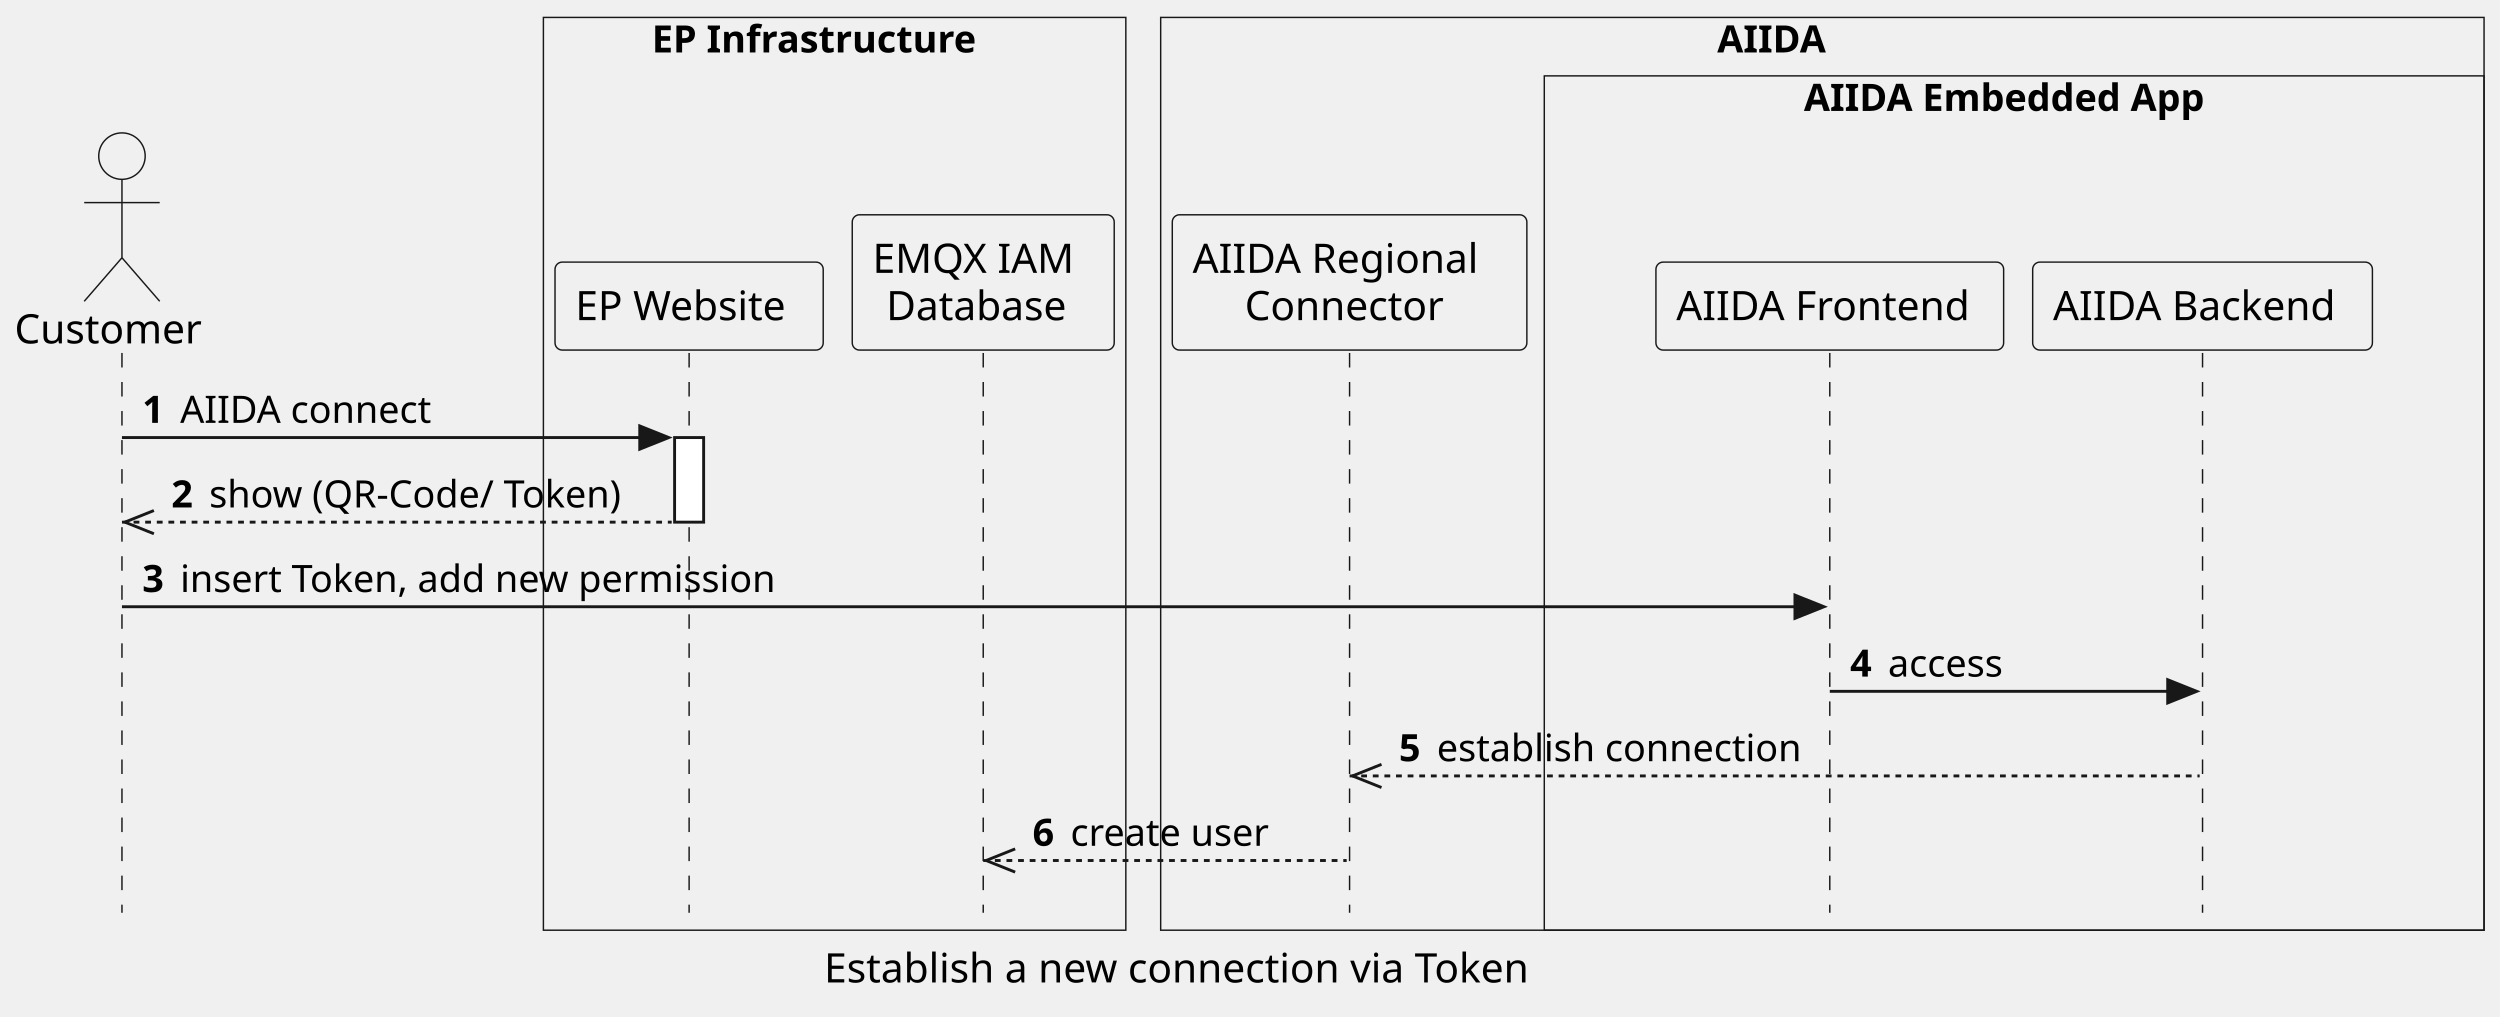
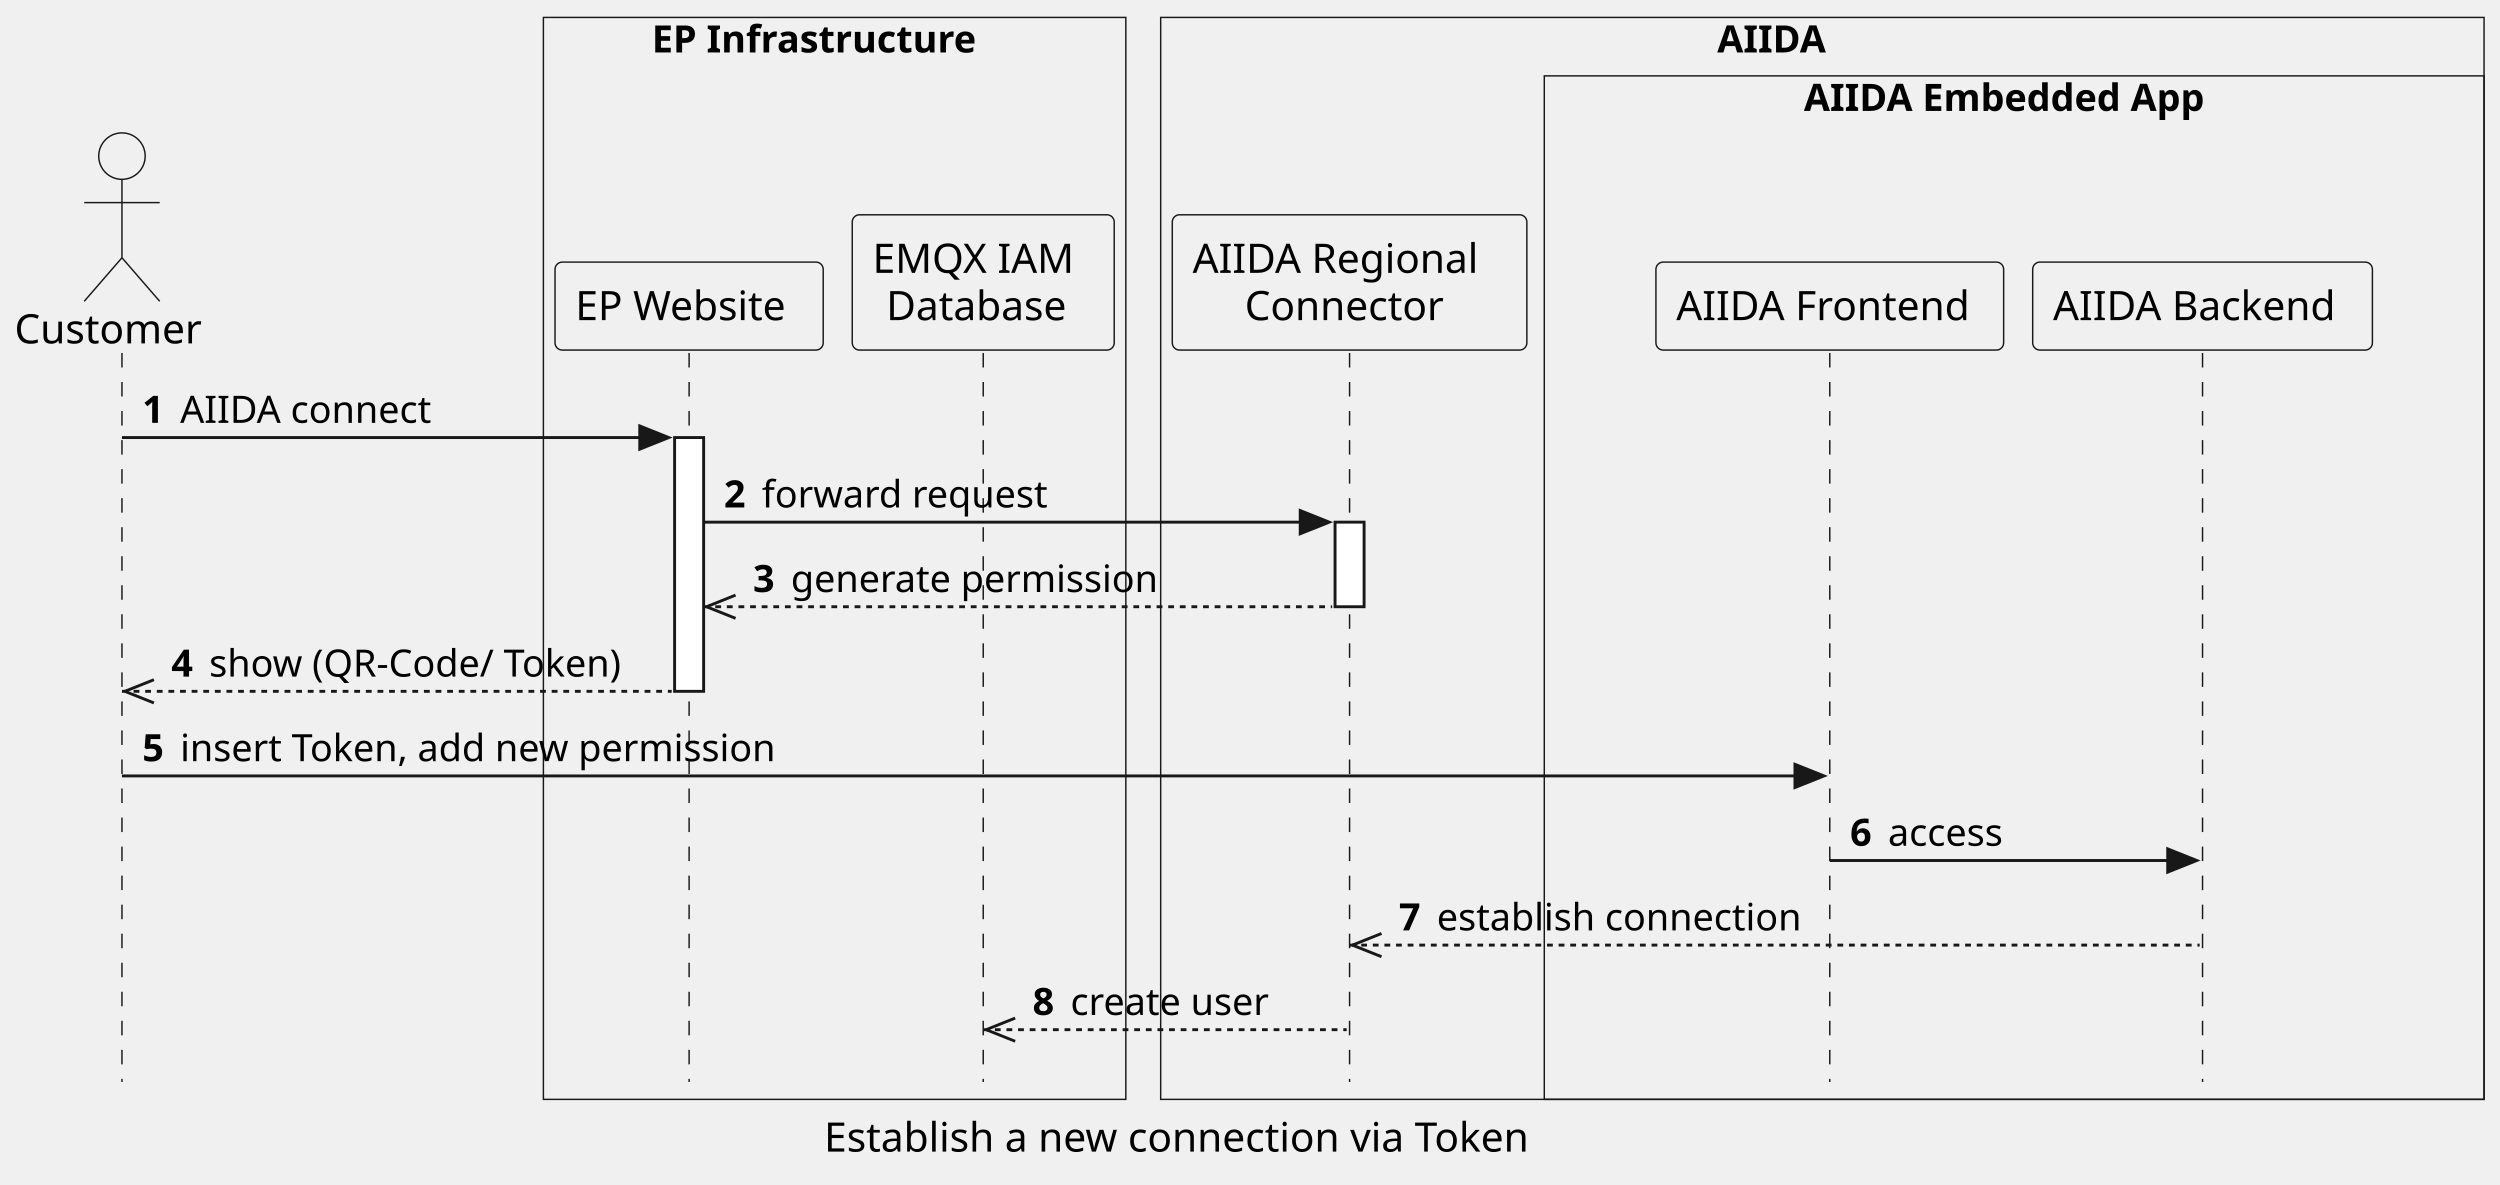
- <svg xmlns="http://www.w3.org/2000/svg" contentStyleType="text/css" height="350px" preserveAspectRatio="none" style="width:861px;height:350px;background:#FFFFFF;" version="1.1" viewBox="0 0 861 350" width="861px" zoomAndPan="magnify">
+ <svg xmlns="http://www.w3.org/2000/svg" contentStyleType="text/css" height="408px" preserveAspectRatio="none" style="width:861px;height:408px;background:#FFFFFF;" version="1.1" viewBox="0 0 861 408" width="861px" zoomAndPan="magnify">
  <defs />
  <g>
-     <rect fill="none" height="314.359" style="stroke:#181818;stroke-width:0.5;" width="200.588" x="187.147" y="6" />
+     <rect fill="none" height="372.625" style="stroke:#181818;stroke-width:0.5;" width="200.588" x="187.147" y="6" />
    <text fill="#000000" font-family="sans-serif" font-size="13" font-weight="bold" lengthAdjust="spacing" textLength="125.887" x="224.498" y="18.067">EP Infrastructure</text>
-     <rect fill="none" height="314.359" style="stroke:#181818;stroke-width:0.5;" width="455.773" x="399.735" y="6" />
+     <rect fill="none" height="372.625" style="stroke:#181818;stroke-width:0.5;" width="455.773" x="399.735" y="6" />
    <text fill="#000000" font-family="sans-serif" font-size="13" font-weight="bold" lengthAdjust="spacing" textLength="40.587" x="591.415" y="18.067">AIIDA</text>
-     <rect fill="none" height="294.227" style="stroke:#181818;stroke-width:0.5;" width="323.656" x="531.852" y="26.133" />
+     <rect fill="none" height="352.492" style="stroke:#181818;stroke-width:0.5;" width="323.656" x="531.852" y="26.133" />
    <text fill="#000000" font-family="sans-serif" font-size="13" font-weight="bold" lengthAdjust="spacing" textLength="155.594" x="621.266" y="38.2">AIIDA Embedded App</text>
-     <line style="stroke:#181818;stroke-width:0.5;stroke-dasharray:5.0,5.0;" x1="42.002" x2="42.002" y1="121.562" y2="314.359" />
-     <line style="stroke:#181818;stroke-width:0.5;stroke-dasharray:5.0,5.0;" x1="237.331" x2="237.331" y1="121.562" y2="314.359" />
-     <rect fill="#FFFFFF" height="29.133" style="stroke:#181818;stroke-width:1.0;" width="10" x="232.331" y="150.695" />
-     <line style="stroke:#181818;stroke-width:0.5;stroke-dasharray:5.0,5.0;" x1="338.625" x2="338.625" y1="121.562" y2="314.359" />
-     <line style="stroke:#181818;stroke-width:0.5;stroke-dasharray:5.0,5.0;" x1="464.793" x2="464.793" y1="121.562" y2="314.359" />
-     <line style="stroke:#181818;stroke-width:0.5;stroke-dasharray:5.0,5.0;" x1="630.178" x2="630.178" y1="121.562" y2="314.359" />
-     <line style="stroke:#181818;stroke-width:0.5;stroke-dasharray:5.0,5.0;" x1="758.556" x2="758.556" y1="121.562" y2="314.359" />
+     <line style="stroke:#181818;stroke-width:0.5;stroke-dasharray:5.0,5.0;" x1="42.002" x2="42.002" y1="121.562" y2="372.625" />
+     <line style="stroke:#181818;stroke-width:0.5;stroke-dasharray:5.0,5.0;" x1="237.331" x2="237.331" y1="121.562" y2="372.625" />
+     <rect fill="#FFFFFF" height="87.398" style="stroke:#181818;stroke-width:1.0;" width="10" x="232.331" y="150.695" />
+     <line style="stroke:#181818;stroke-width:0.5;stroke-dasharray:5.0,5.0;" x1="338.625" x2="338.625" y1="121.562" y2="372.625" />
+     <line style="stroke:#181818;stroke-width:0.5;stroke-dasharray:5.0,5.0;" x1="464.793" x2="464.793" y1="121.562" y2="372.625" />
+     <rect fill="#FFFFFF" height="29.133" style="stroke:#181818;stroke-width:1.0;" width="10" x="459.793" y="179.828" />
+     <line style="stroke:#181818;stroke-width:0.5;stroke-dasharray:5.0,5.0;" x1="630.178" x2="630.178" y1="121.562" y2="372.625" />
+     <line style="stroke:#181818;stroke-width:0.5;stroke-dasharray:5.0,5.0;" x1="758.556" x2="758.556" y1="121.562" y2="372.625" />
    <text fill="#000000" font-family="sans-serif" font-size="14" lengthAdjust="spacing" textLength="68.004" x="5" y="118.261">Customer</text>
    <ellipse cx="42.002" cy="53.766" fill="none" rx="8" ry="8" style="stroke:#181818;stroke-width:0.5;" />
    <path d="M42.002,61.766 L42.002,88.766 M29.002,69.766 L55.002,69.766 M42.002,88.766 L29.002,103.766 M42.002,88.766 L55.002,103.766 " fill="none" style="stroke:#181818;stroke-width:0.5;" />
    <rect fill="none" height="30.297" rx="2.5" ry="2.5" style="stroke:#181818;stroke-width:0.5;" width="92.367" x="191.147" y="90.266" />
    <text fill="#000000" font-family="sans-serif" font-size="14" lengthAdjust="spacing" textLength="78.367" x="198.147" y="110.261">EP Website</text>
    <rect fill="none" height="46.594" rx="2.5" ry="2.5" style="stroke:#181818;stroke-width:0.5;" width="90.221" x="293.514" y="73.969" />
    <text fill="#000000" font-family="sans-serif" font-size="14" lengthAdjust="spacing" textLength="71.77" x="300.514" y="93.964">EMQX IAM</text>
    <text fill="#000000" font-family="sans-serif" font-size="14" lengthAdjust="spacing" textLength="66.801" x="305.224" y="110.261">Database</text>
    <rect fill="none" height="46.594" rx="2.5" ry="2.5" style="stroke:#181818;stroke-width:0.5;" width="122.117" x="403.735" y="73.969" />
    <text fill="#000000" font-family="sans-serif" font-size="14" lengthAdjust="spacing" textLength="103.667" x="410.735" y="93.964">AIIDA Regional</text>
    <text fill="#000000" font-family="sans-serif" font-size="14" lengthAdjust="spacing" textLength="72.208" x="428.69" y="110.261">Connector</text>
    <rect fill="none" height="30.297" rx="2.5" ry="2.5" style="stroke:#181818;stroke-width:0.5;" width="119.752" x="570.302" y="90.266" />
    <text fill="#000000" font-family="sans-serif" font-size="14" lengthAdjust="spacing" textLength="105.752" x="577.302" y="110.261">AIIDA Frontend</text>
    <rect fill="none" height="30.297" rx="2.5" ry="2.5" style="stroke:#181818;stroke-width:0.5;" width="117.004" x="700.054" y="90.266" />
    <text fill="#000000" font-family="sans-serif" font-size="14" lengthAdjust="spacing" textLength="103.004" x="707.054" y="110.261">AIIDA Backend</text>
    <polygon fill="#181818" points="220.331,146.695,230.331,150.695,220.331,154.695" style="stroke:#181818;stroke-width:1.0;" />
    <line style="stroke:#181818;stroke-width:1.0;" x1="42.002" x2="226.331" y1="150.695" y2="150.695" />
    <text fill="#000000" font-family="sans-serif" font-size="13" font-weight="bold" lengthAdjust="spacing" textLength="9.045" x="49.002" y="145.629">1</text>
    <text fill="#000000" font-family="sans-serif" font-size="13" lengthAdjust="spacing" textLength="91.419" x="62.047" y="145.629">AIIDA connect</text>
-     <line style="stroke:#181818;stroke-width:1.0;" x1="43.002" x2="53.002" y1="179.828" y2="175.828" />
-     <line style="stroke:#181818;stroke-width:1.0;" x1="43.002" x2="53.002" y1="179.828" y2="183.828" />
-     <line style="stroke:#181818;stroke-width:1.0;stroke-dasharray:2.0,2.0;" x1="42.002" x2="231.331" y1="179.828" y2="179.828" />
-     <text fill="#000000" font-family="sans-serif" font-size="13" font-weight="bold" lengthAdjust="spacing" textLength="9.045" x="59.002" y="174.762">2</text>
-     <text fill="#000000" font-family="sans-serif" font-size="13" lengthAdjust="spacing" textLength="153.283" x="72.047" y="174.762">show (QR-Code/ Token)</text>
-     <polygon fill="#181818" points="618.178,204.961,628.178,208.961,618.178,212.961" style="stroke:#181818;stroke-width:1.0;" />
-     <line style="stroke:#181818;stroke-width:1.0;" x1="42.002" x2="624.178" y1="208.961" y2="208.961" />
-     <text fill="#000000" font-family="sans-serif" font-size="13" font-weight="bold" lengthAdjust="spacing" textLength="9.045" x="49.002" y="203.895">3</text>
-     <text fill="#000000" font-family="sans-serif" font-size="13" lengthAdjust="spacing" textLength="219.946" x="62.047" y="203.895">insert Token, add new permission</text>
-     <polygon fill="#181818" points="746.556,234.094,756.556,238.094,746.556,242.094" style="stroke:#181818;stroke-width:1.0;" />
-     <line style="stroke:#181818;stroke-width:1.0;" x1="630.178" x2="752.556" y1="238.094" y2="238.094" />
-     <text fill="#000000" font-family="sans-serif" font-size="13" font-weight="bold" lengthAdjust="spacing" textLength="9.045" x="637.178" y="233.028">4</text>
-     <text fill="#000000" font-family="sans-serif" font-size="13" lengthAdjust="spacing" textLength="43.805" x="650.224" y="233.028">access</text>
-     <line style="stroke:#181818;stroke-width:1.0;" x1="465.793" x2="475.793" y1="267.227" y2="263.227" />
-     <line style="stroke:#181818;stroke-width:1.0;" x1="465.793" x2="475.793" y1="267.227" y2="271.227" />
-     <line style="stroke:#181818;stroke-width:1.0;stroke-dasharray:2.0,2.0;" x1="464.793" x2="757.556" y1="267.227" y2="267.227" />
-     <text fill="#000000" font-family="sans-serif" font-size="13" font-weight="bold" lengthAdjust="spacing" textLength="9.045" x="481.793" y="262.161">5</text>
-     <text fill="#000000" font-family="sans-serif" font-size="13" lengthAdjust="spacing" textLength="134.082" x="494.839" y="262.161">establish connection</text>
-     <line style="stroke:#181818;stroke-width:1.0;" x1="339.625" x2="349.625" y1="296.359" y2="292.359" />
-     <line style="stroke:#181818;stroke-width:1.0;" x1="339.625" x2="349.625" y1="296.359" y2="300.359" />
-     <line style="stroke:#181818;stroke-width:1.0;stroke-dasharray:2.0,2.0;" x1="338.625" x2="463.793" y1="296.359" y2="296.359" />
-     <text fill="#000000" font-family="sans-serif" font-size="13" font-weight="bold" lengthAdjust="spacing" textLength="9.045" x="355.625" y="291.293">6</text>
-     <text fill="#000000" font-family="sans-serif" font-size="13" lengthAdjust="spacing" textLength="74.039" x="368.67" y="291.293">create user</text>
-     <text fill="#000000" font-family="sans-serif" font-size="14" lengthAdjust="spacing" textLength="263.409" x="283.825" y="338.354">Establish a new connection via Token</text>
+     <polygon fill="#181818" points="447.793,175.828,457.793,179.828,447.793,183.828" style="stroke:#181818;stroke-width:1.0;" />
+     <line style="stroke:#181818;stroke-width:1.0;" x1="242.331" x2="453.793" y1="179.828" y2="179.828" />
+     <text fill="#000000" font-family="sans-serif" font-size="13" font-weight="bold" lengthAdjust="spacing" textLength="9.045" x="249.331" y="174.762">2</text>
+     <text fill="#000000" font-family="sans-serif" font-size="13" lengthAdjust="spacing" textLength="103.905" x="262.376" y="174.762">forward request</text>
+     <line style="stroke:#181818;stroke-width:1.0;" x1="243.331" x2="253.331" y1="208.961" y2="204.961" />
+     <line style="stroke:#181818;stroke-width:1.0;" x1="243.331" x2="253.331" y1="208.961" y2="212.961" />
+     <line style="stroke:#181818;stroke-width:1.0;stroke-dasharray:2.0,2.0;" x1="242.331" x2="458.793" y1="208.961" y2="208.961" />
+     <text fill="#000000" font-family="sans-serif" font-size="13" font-weight="bold" lengthAdjust="spacing" textLength="9.045" x="259.331" y="203.895">3</text>
+     <text fill="#000000" font-family="sans-serif" font-size="13" lengthAdjust="spacing" textLength="134.247" x="272.376" y="203.895">generate permission</text>
+     <line style="stroke:#181818;stroke-width:1.0;" x1="43.002" x2="53.002" y1="238.094" y2="234.094" />
+     <line style="stroke:#181818;stroke-width:1.0;" x1="43.002" x2="53.002" y1="238.094" y2="242.094" />
+     <line style="stroke:#181818;stroke-width:1.0;stroke-dasharray:2.0,2.0;" x1="42.002" x2="231.331" y1="238.094" y2="238.094" />
+     <text fill="#000000" font-family="sans-serif" font-size="13" font-weight="bold" lengthAdjust="spacing" textLength="9.045" x="59.002" y="233.028">4</text>
+     <text fill="#000000" font-family="sans-serif" font-size="13" lengthAdjust="spacing" textLength="153.283" x="72.047" y="233.028">show (QR-Code/ Token)</text>
+     <polygon fill="#181818" points="618.178,263.227,628.178,267.227,618.178,271.227" style="stroke:#181818;stroke-width:1.0;" />
+     <line style="stroke:#181818;stroke-width:1.0;" x1="42.002" x2="624.178" y1="267.227" y2="267.227" />
+     <text fill="#000000" font-family="sans-serif" font-size="13" font-weight="bold" lengthAdjust="spacing" textLength="9.045" x="49.002" y="262.161">5</text>
+     <text fill="#000000" font-family="sans-serif" font-size="13" lengthAdjust="spacing" textLength="219.946" x="62.047" y="262.161">insert Token, add new permission</text>
+     <polygon fill="#181818" points="746.556,292.359,756.556,296.359,746.556,300.359" style="stroke:#181818;stroke-width:1.0;" />
+     <line style="stroke:#181818;stroke-width:1.0;" x1="630.178" x2="752.556" y1="296.359" y2="296.359" />
+     <text fill="#000000" font-family="sans-serif" font-size="13" font-weight="bold" lengthAdjust="spacing" textLength="9.045" x="637.178" y="291.293">6</text>
+     <text fill="#000000" font-family="sans-serif" font-size="13" lengthAdjust="spacing" textLength="43.805" x="650.224" y="291.293">access</text>
+     <line style="stroke:#181818;stroke-width:1.0;" x1="465.793" x2="475.793" y1="325.492" y2="321.492" />
+     <line style="stroke:#181818;stroke-width:1.0;" x1="465.793" x2="475.793" y1="325.492" y2="329.492" />
+     <line style="stroke:#181818;stroke-width:1.0;stroke-dasharray:2.0,2.0;" x1="464.793" x2="757.556" y1="325.492" y2="325.492" />
+     <text fill="#000000" font-family="sans-serif" font-size="13" font-weight="bold" lengthAdjust="spacing" textLength="9.045" x="481.793" y="320.426">7</text>
+     <text fill="#000000" font-family="sans-serif" font-size="13" lengthAdjust="spacing" textLength="134.082" x="494.839" y="320.426">establish connection</text>
+     <line style="stroke:#181818;stroke-width:1.0;" x1="339.625" x2="349.625" y1="354.625" y2="350.625" />
+     <line style="stroke:#181818;stroke-width:1.0;" x1="339.625" x2="349.625" y1="354.625" y2="358.625" />
+     <line style="stroke:#181818;stroke-width:1.0;stroke-dasharray:2.0,2.0;" x1="338.625" x2="463.793" y1="354.625" y2="354.625" />
+     <text fill="#000000" font-family="sans-serif" font-size="13" font-weight="bold" lengthAdjust="spacing" textLength="9.045" x="355.625" y="349.559">8</text>
+     <text fill="#000000" font-family="sans-serif" font-size="13" lengthAdjust="spacing" textLength="74.039" x="368.67" y="349.559">create user</text>
+     <text fill="#000000" font-family="sans-serif" font-size="14" lengthAdjust="spacing" textLength="263.409" x="283.825" y="396.62">Establish a new connection via Token</text>
  </g>
</svg>
